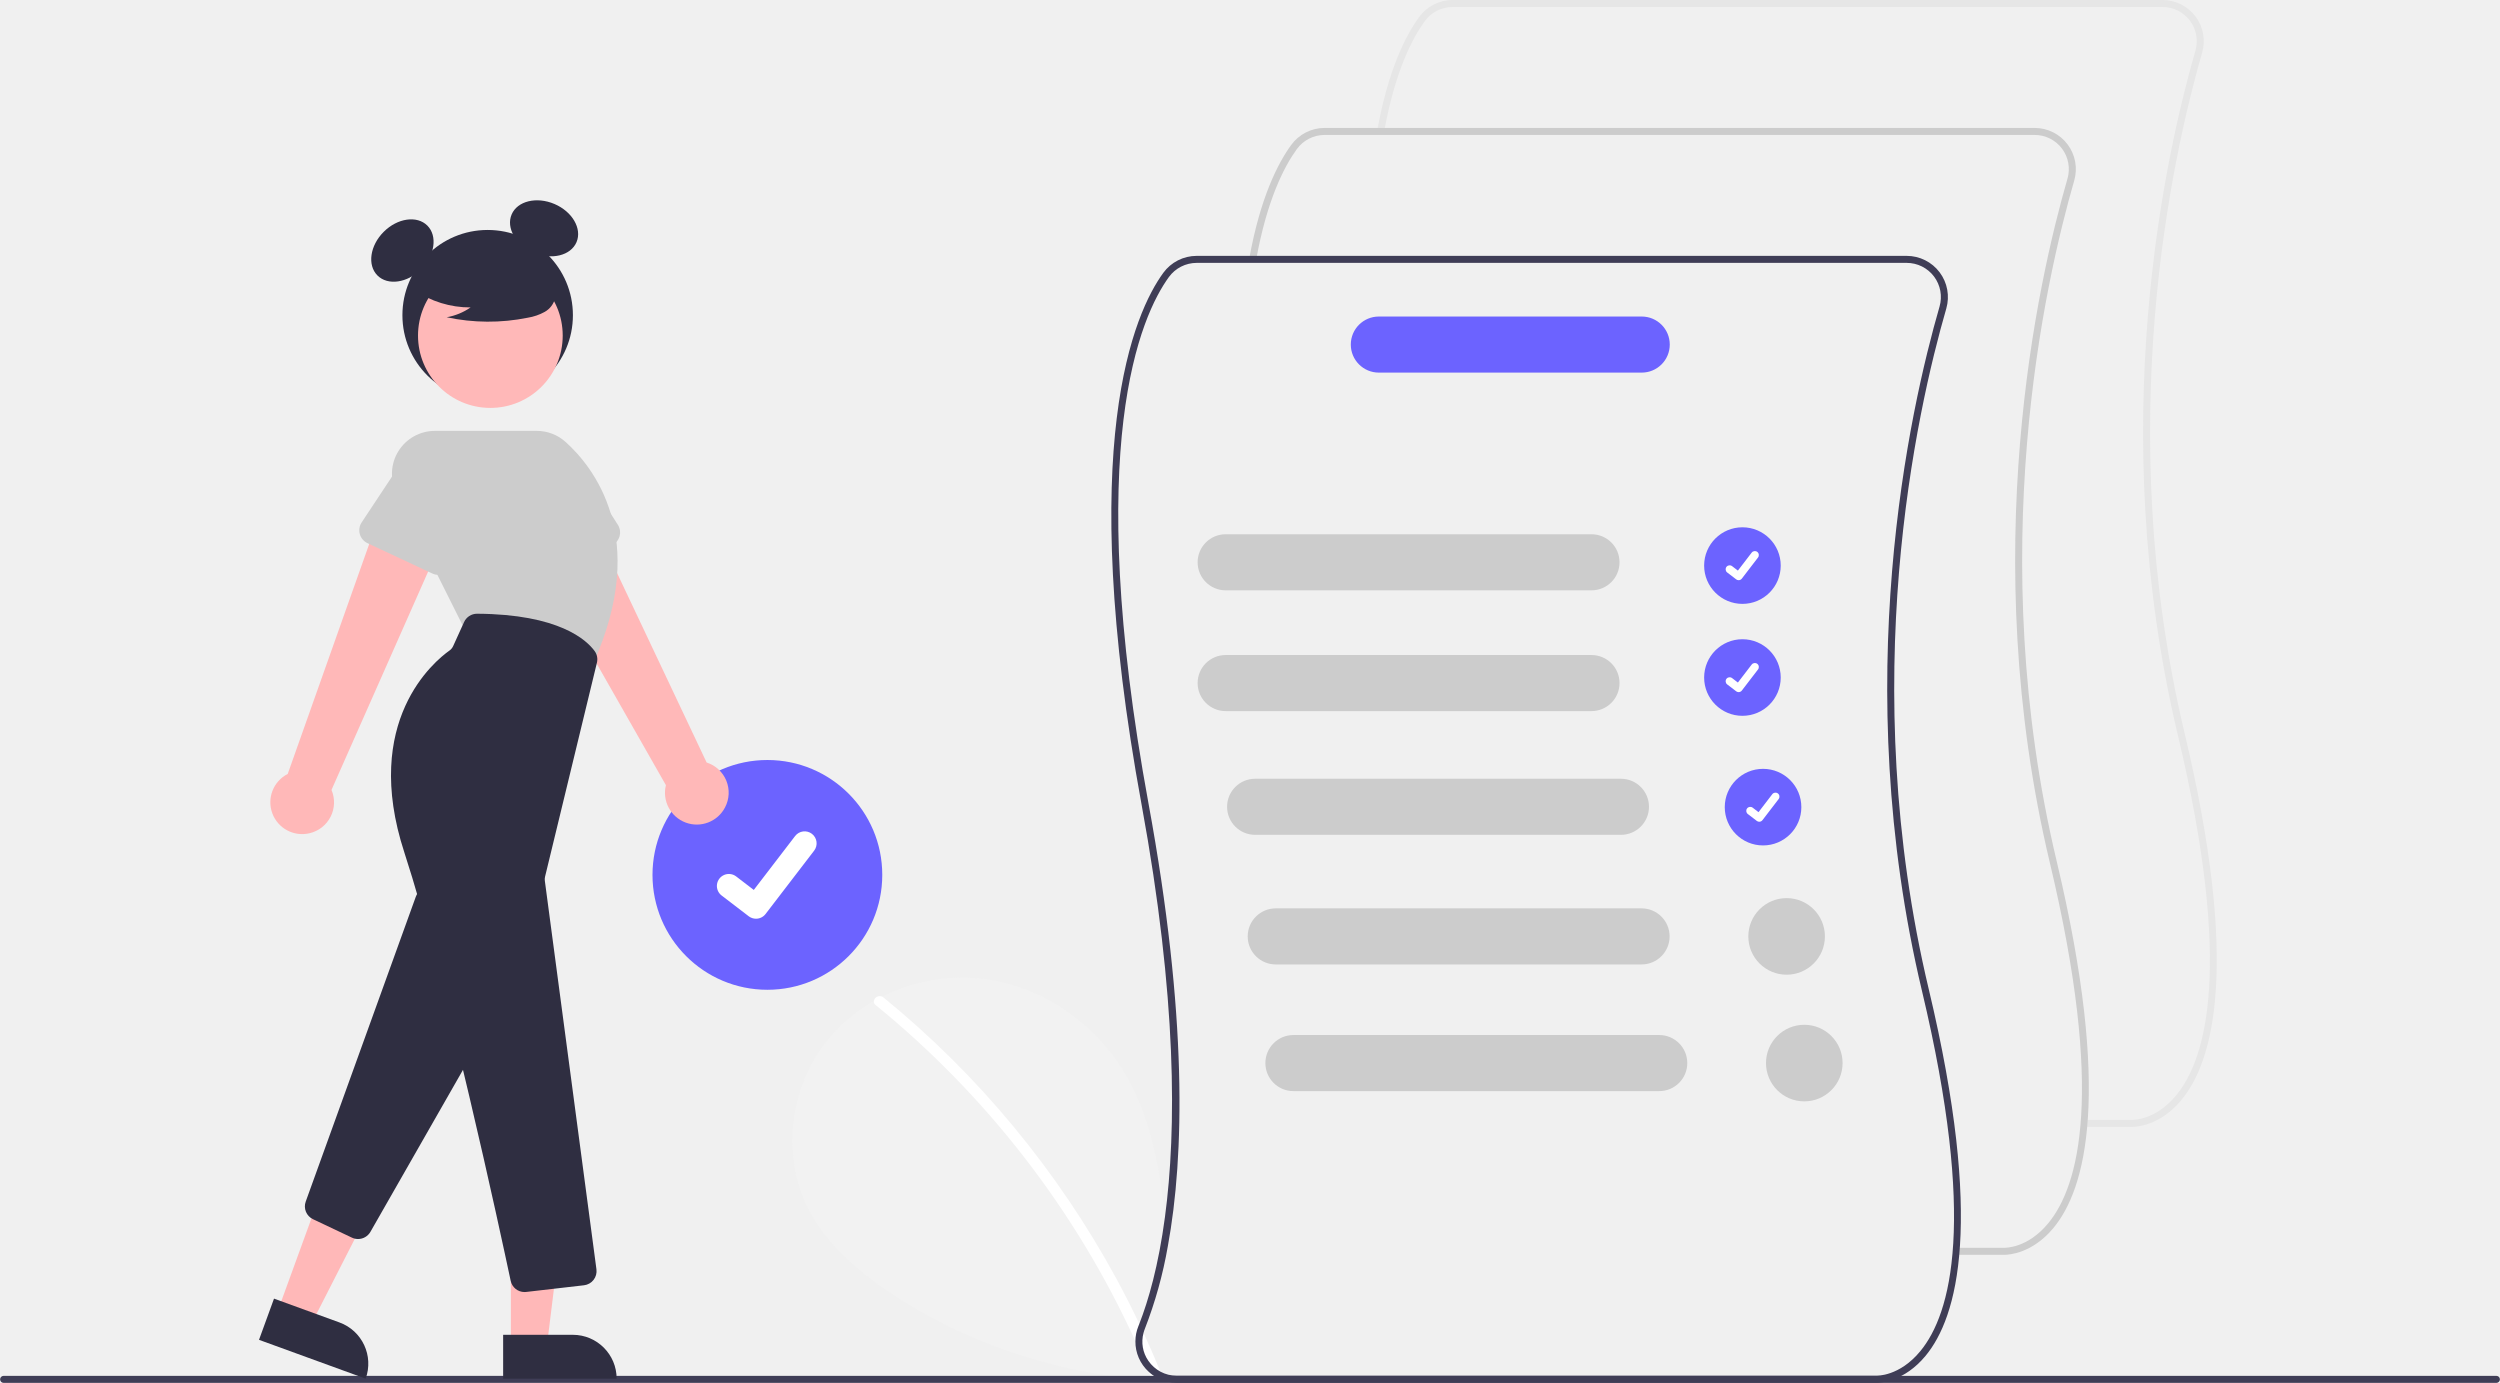
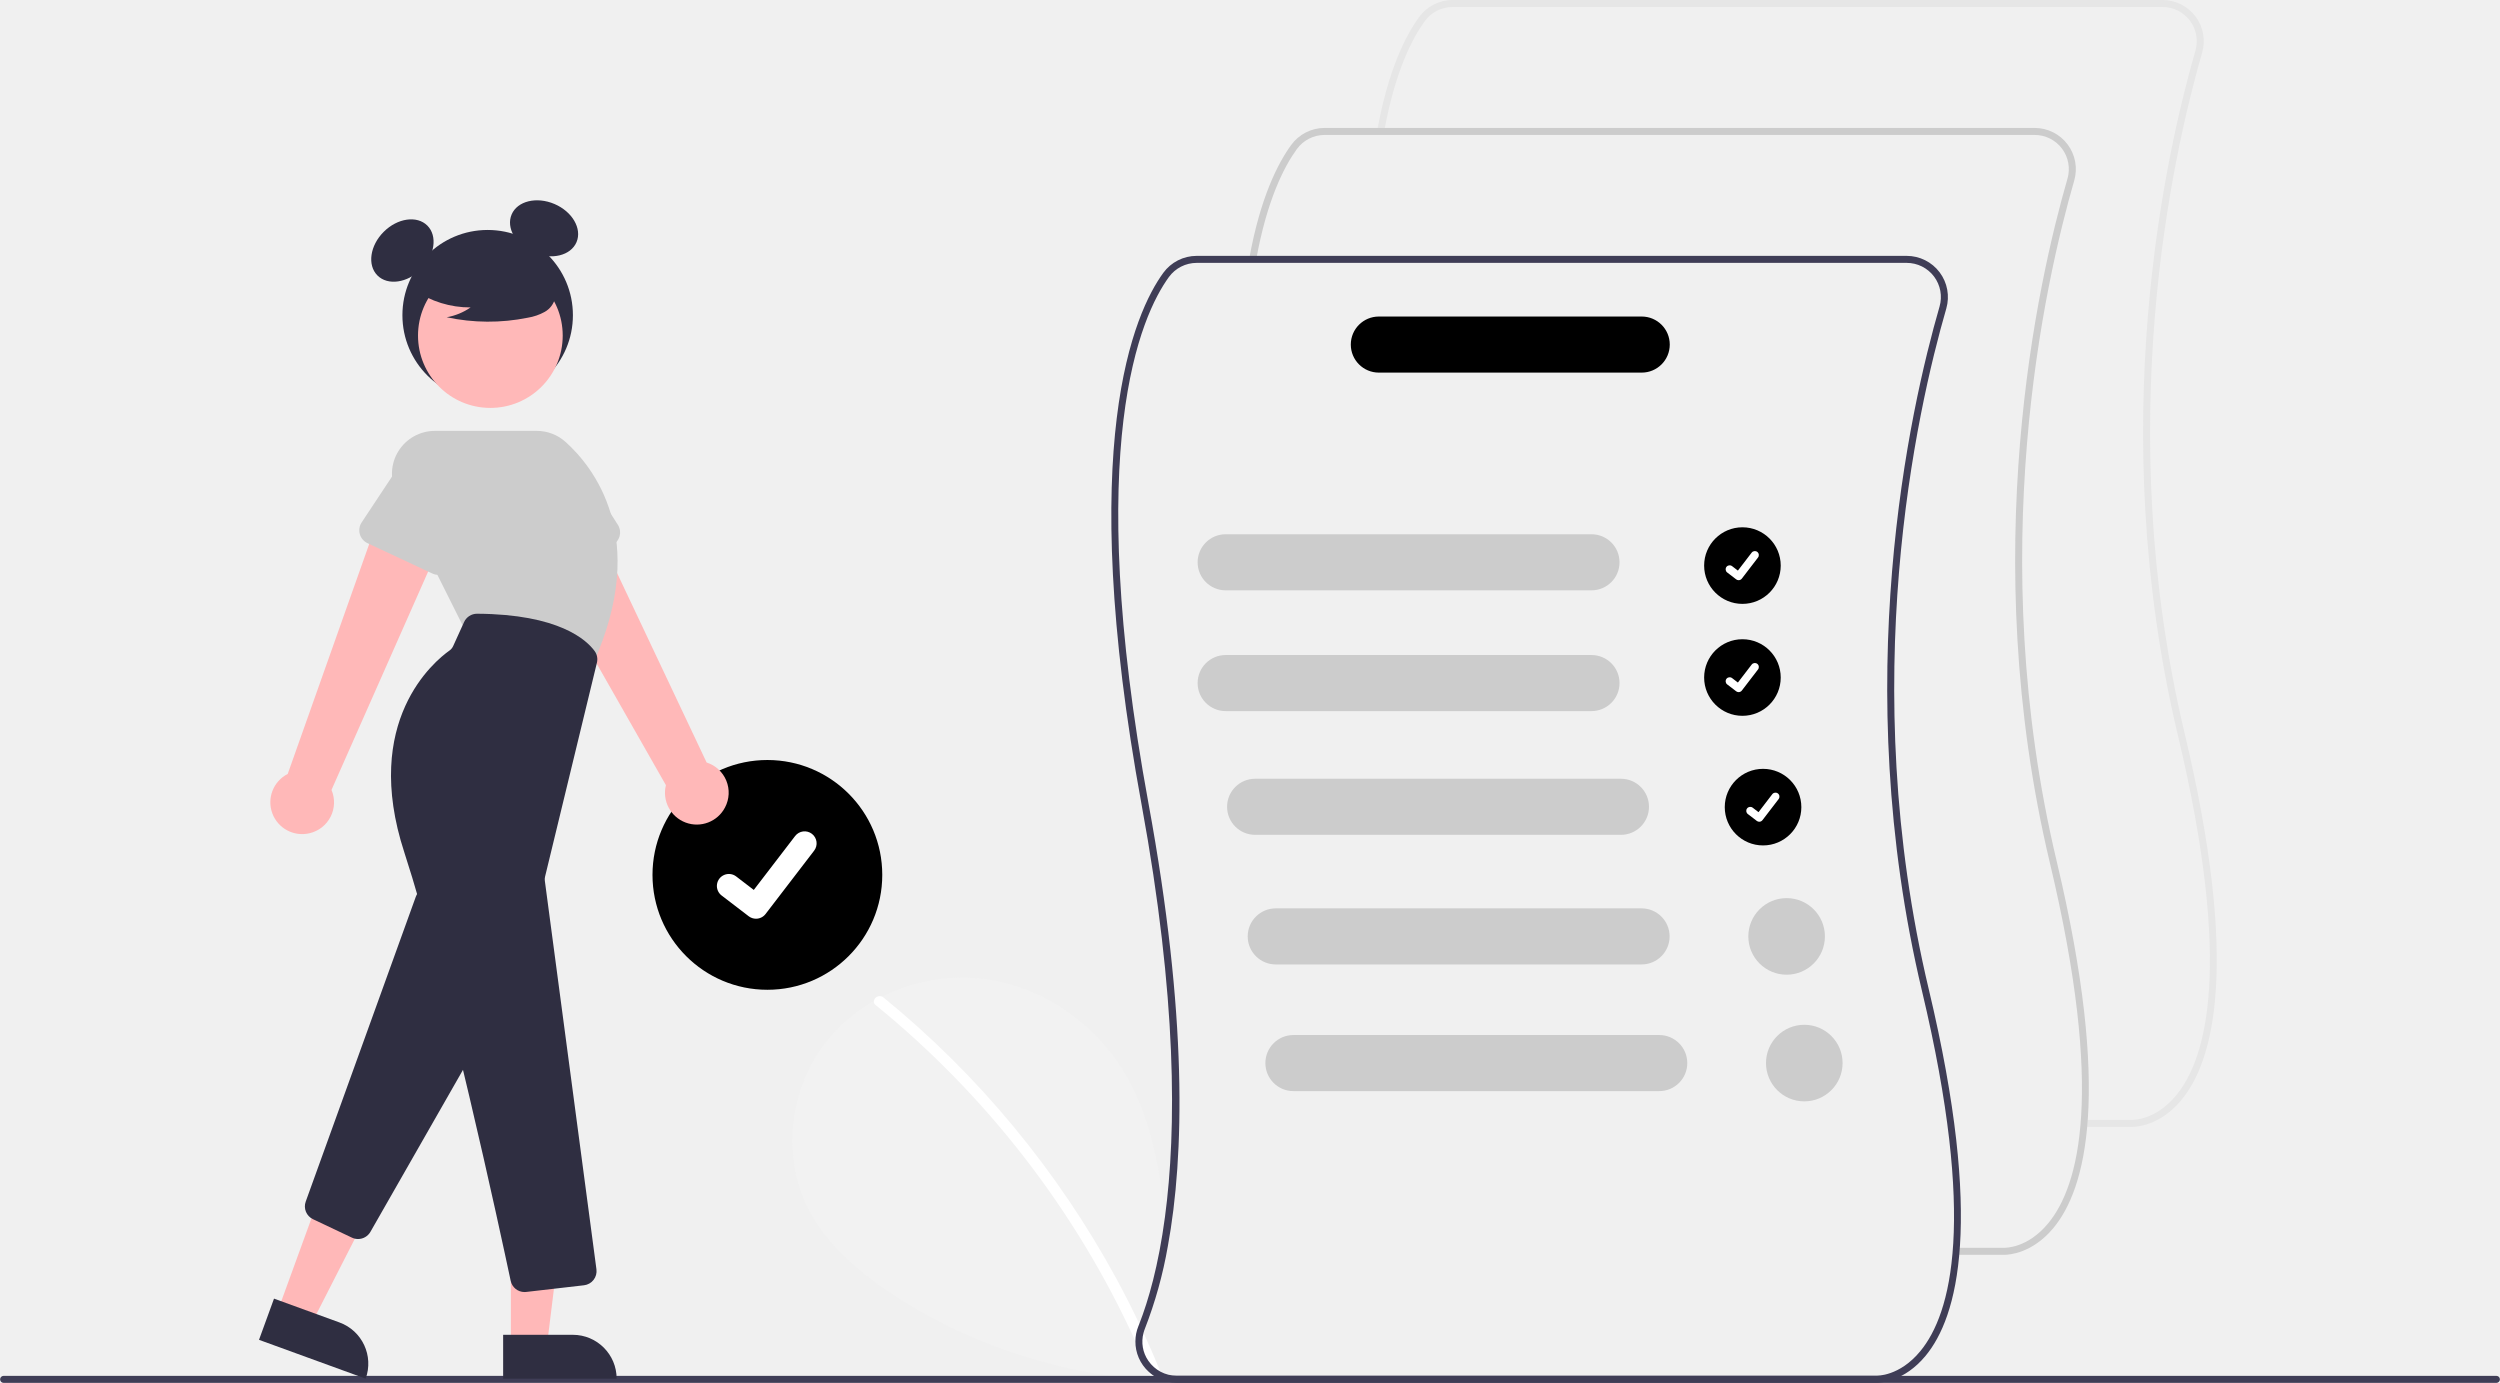
<svg xmlns="http://www.w3.org/2000/svg" data-name="Layer 1" width="848.675" height="469.443" viewBox="0 0 848.675 469.443">
  <path d="M612.366,682.319a207.534,207.534,0,0,1-40.54,1.96c-32.66-1.65-64.78-11.15-92.23-29.01-12.17-7.92-23.78-17.65-30.08-30.72-8.55-17.75-5.56-40.22,6.65-55.68a56.015,56.015,0,0,1,16.14-13.77c.92-.52,1.86-1.02,2.81-1.5a60.557,60.557,0,0,1,33.48-6.13c19.58,2.14,37.65,14.1,48.09,30.81,9.3,14.9,12.54,32.48,14.45,50.1.36,3.32.67,6.65.97,9.96a146.38,146.38,0,0,1-7.81,28.06,9.811,9.811,0,0,0-.44,1.36q3,6.51,5.71,13.14a11.557,11.557,0,0,0,5.53,1.4h37.19Z" transform="translate(-175.6623 -215.2787)" fill="#f2f2f2" />
  <path d="M568.795,683.169a2.033,2.033,0,0,1-2.7-1.06c-.16-.38-.31-.76-.47-1.14q-2.16-5.25-4.53-10.4a316.784,316.784,0,0,0-88.17-114.1,1.478,1.478,0,0,1-.62-1.37,2.032,2.032,0,0,1,2.81-1.5,1.927,1.927,0,0,1,.42.26,317.52,317.52,0,0,1,44.26,43.95,322.504,322.504,0,0,1,34.91,51.66q4.065,7.5,7.72,15.21c.48,1.02.96,2.05,1.43,3.08q3,6.51,5.71,13.14c.03.07.06.15.09.22A1.48,1.48,0,0,1,568.795,683.169Z" transform="translate(-175.6623 -215.2787)" fill="#fff" />
-   <circle cx="260.503" cy="297" r="39" fill="#6c63ff" />
+   <circle cx="260.503" cy="297" r="39" fill="#000000" />
  <path d="M432.3,527.156a4.045,4.045,0,0,1-2.434-.808l-.044-.033-9.165-7.017a4.072,4.072,0,1,1,4.953-6.464l5.937,4.552,14.029-18.296a4.072,4.072,0,0,1,5.709-.754l-.087.118.089-.117a4.076,4.076,0,0,1,.754,5.709l-16.502,21.52A4.074,4.074,0,0,1,432.3,527.156Z" transform="translate(-175.6623 -215.2787)" fill="#fff" />
  <path d="M1023.147,684.721H176.853a1.191,1.191,0,0,1,0-2.381h846.294a1.191,1.191,0,0,1,0,2.381Z" transform="translate(-175.6623 -215.2787)" fill="#3f3d56" />
  <circle cx="165.546" cy="107.005" r="28.94" fill="#2f2e41" />
  <ellipse cx="312.268" cy="300.329" rx="11.975" ry="8.981" transform="translate(-296.5657 93.49262) rotate(-45)" fill="#2f2e41" />
  <ellipse cx="360.359" cy="292.785" rx="8.981" ry="11.975" transform="translate(-226.111 293.8836) rotate(-66.86956)" fill="#2f2e41" />
  <path d="M421.794,489.366A10.743,10.743,0,0,0,415.541,474.126l-41.816-88.459L354.597,399.08l47.119,82.735a10.801,10.801,0,0,0,20.078,7.551Z" transform="translate(-175.6623 -215.2787)" fill="#ffb8b8" />
  <path d="M383.314,400.425l-22.209,9.931a4.817,4.817,0,0,1-6.604-3.096l-6.549-23.353a13.377,13.377,0,0,1,24.456-10.85l13.001,20.382a4.817,4.817,0,0,1-2.095,6.986Z" transform="translate(-175.6623 -215.2787)" fill="#ccc" />
  <path d="M280.747,498.136a10.743,10.743,0,0,0,7.445-14.694l39.602-89.472-22.655-5.706L273.335,478.006a10.801,10.801,0,0,0,7.412,20.13Z" transform="translate(-175.6623 -215.2787)" fill="#ffb8b8" />
  <polygon points="94.289 445.033 105.809 449.227 127.47 406.789 110.467 400.599 94.289 445.033" fill="#ffb8b8" />
  <path d="M264.972,662.263h38.531a0,0,0,0,1,0,0v14.887a0,0,0,0,1,0,0H279.859A14.887,14.887,0,0,1,264.972,662.263v0A0,0,0,0,1,264.972,662.263Z" transform="translate(146.5349 1180.966) rotate(-159.9935)" fill="#2f2e41" />
  <path d="M297.2,635.89a4.774,4.774,0,0,1-2.044-.459l-13.239-6.271a4.799,4.799,0,0,1-2.469-5.99L316.812,519.702a4.817,4.817,0,0,1,8.661-.841l19.762,32.937a4.822,4.822,0,0,1,.052,4.868l-43.887,76.802A4.84,4.84,0,0,1,297.2,635.89Z" transform="translate(-175.6623 -215.2787)" fill="#2f2e41" />
  <circle cx="166.464" cy="113.913" r="24.561" fill="#ffb8b8" />
  <path d="M376.873,440.862,333.385,428.902l-23.13-46.259A14.576,14.576,0,0,1,323.293,361.549h34.599a14.557,14.557,0,0,1,9.73,3.721c9.281,8.315,28.781,32.285,9.439,75.173Z" transform="translate(-175.6623 -215.2787)" fill="#ccc" />
  <path d="M322.433,409.971l-22.033-10.314a4.817,4.817,0,0,1-1.974-7.022l13.39-20.223a13.377,13.377,0,0,1,24.198,11.413l-6.924,23.163a4.817,4.817,0,0,1-6.657,2.982Z" transform="translate(-175.6623 -215.2787)" fill="#ccc" />
  <polygon points="173.428 456.629 185.687 456.629 191.52 409.341 173.425 409.342 173.428 456.629" fill="#ffb8b8" />
  <path d="M346.463,668.404h38.531a0,0,0,0,1,0,0v14.887a0,0,0,0,1,0,0H361.35A14.887,14.887,0,0,1,346.463,668.404v0A0,0,0,0,1,346.463,668.404Z" transform="translate(555.8252 1136.4) rotate(179.9974)" fill="#2f2e41" />
  <path d="M353.719,653.888a4.791,4.791,0,0,1-4.698-3.814c-3.524-16.604-21.826-101.651-36.111-145.459-14.534-44.57,10.218-64.872,15.328-68.489a3.763,3.763,0,0,0,1.253-1.513l3.712-8.166a4.834,4.834,0,0,1,4.397-2.827h.03c27.829.166,37.184,8.939,39.914,12.703a4.761,4.761,0,0,1,.754,3.926l-17.608,72.645a3.75,3.75,0,0,0-.073,1.377L378.136,646.171a4.818,4.818,0,0,1-4.223,5.42l-19.629,2.264A4.923,4.923,0,0,1,353.719,653.888Z" transform="translate(-175.6623 -215.2787)" fill="#2f2e41" />
  <path d="M316.318,313.743a33.405,33.405,0,0,0,19.091,5.9,20.471,20.471,0,0,1-8.114,3.338,67.359,67.359,0,0,0,27.514.155,17.807,17.807,0,0,0,5.76-1.978,7.289,7.289,0,0,0,3.555-4.755c.604-3.449-2.083-6.582-4.876-8.693A35.967,35.967,0,0,0,329.024,301.67c-3.376.873-6.759,2.347-8.951,5.059s-2.843,6.891-.753,9.684Z" transform="translate(-175.6623 -215.2787)" fill="#2f2e41" />
-   <circle cx="591.503" cy="192" r="13" fill="#6c63ff" />
+   <circle cx="591.503" cy="192" r="13" fill="#000000" />
  <path d="M765.877,412.238a1.348,1.348,0,0,1-.811-.269l-.015-.011-3.055-2.339a1.357,1.357,0,1,1,1.651-2.155l1.979,1.517,4.676-6.099a1.357,1.357,0,0,1,1.903-.251l-.029.039.03-.039a1.359,1.359,0,0,1,.251,1.903l-5.501,7.173A1.358,1.358,0,0,1,765.877,412.238Z" transform="translate(-175.6623 -215.2787)" fill="#fff" />
-   <circle cx="591.503" cy="230" r="13" fill="#6c63ff" />
+   <circle cx="591.503" cy="230" r="13" fill="#000000" />
  <path d="M765.877,450.238a1.348,1.348,0,0,1-.811-.269l-.015-.011-3.055-2.339a1.357,1.357,0,1,1,1.651-2.155l1.979,1.517,4.676-6.099a1.357,1.357,0,0,1,1.903-.251l-.029.039.03-.039a1.359,1.359,0,0,1,.251,1.903l-5.501,7.173A1.358,1.358,0,0,1,765.877,450.238Z" transform="translate(-175.6623 -215.2787)" fill="#fff" />
-   <circle cx="598.503" cy="274" r="13" fill="#6c63ff" />
+   <circle cx="598.503" cy="274" r="13" fill="#000000" />
  <path d="M772.877,494.238a1.348,1.348,0,0,1-.811-.269l-.015-.011-3.055-2.339a1.357,1.357,0,1,1,1.651-2.155l1.979,1.517,4.676-6.099a1.357,1.357,0,0,1,1.903-.251l-.029.039.03-.039a1.359,1.359,0,0,1,.251,1.903l-5.501,7.173A1.358,1.358,0,0,1,772.877,494.238Z" transform="translate(-175.6623 -215.2787)" fill="#fff" />
  <path d="M899.521,597.818c-.135,0-.22-.003-.249-.005l-16.14.002v-2.38h16.198c.375.013,8.027.229,15.076-8.325,10.506-12.749,19.133-44.31.573-122.264-24.957-104.821-4.142-197.424,5.966-232.372a11.604,11.604,0,0,0-11.164-14.816H668.747a11.656,11.656,0,0,0-9.399,4.784c-4.282,5.89-10.158,17.205-13.835,37.665l-2.342-.421c3.757-20.904,9.824-32.552,14.252-38.643a14.041,14.041,0,0,1,11.324-5.765H909.781a13.984,13.984,0,0,1,13.451,17.856c-10.056,34.767-30.763,126.89-5.937,231.16,18.821,79.051,9.773,111.295-1.131,124.425C908.971,597.379,901.046,597.818,899.521,597.818Z" transform="translate(-175.6623 -215.2787)" fill="#e6e6e6" />
  <path d="M856.092,641.248c-.135,0-.22-.003-.249-.005l-16.14.002v-2.38h16.198c.377.012,8.027.229,15.076-8.325,10.506-12.749,19.133-44.31.573-122.264-24.957-104.821-4.142-197.424,5.966-232.372a11.604,11.604,0,0,0-11.164-14.816H625.317a11.656,11.656,0,0,0-9.399,4.784c-4.282,5.89-10.158,17.205-13.835,37.665l-2.342-.421c3.757-20.904,9.824-32.552,14.252-38.643a14.041,14.041,0,0,1,11.324-5.765H866.352a13.984,13.984,0,0,1,13.451,17.856c-10.056,34.767-30.763,126.89-5.937,231.16,18.821,79.051,9.773,111.295-1.131,124.425C865.542,640.809,857.617,641.248,856.092,641.248Z" transform="translate(-175.6623 -215.2787)" fill="#ccc" />
  <path d="M830.435,551.159c-24.83-104.27-4.12-196.4,5.94-231.16a13.994,13.994,0,0,0-13.45-17.86H581.886a14.031,14.031,0,0,0-11.32,5.76c-9.73,13.38-29.92,57.75-7.37,180.52,12.06,65.68,11.88,110.46,7.94,139.96-2.21,16.61-5.62,28.37-8.71,36.3l-.33.84a13.639,13.639,0,0,0-1,5.05,13.834,13.834,0,0,0,4.53,10.4,13.243,13.243,0,0,0,3.17,2.2,13.412,13.412,0,0,0,3.03,1.11,13.676,13.676,0,0,0,3.27.39H812.415c.03,0,.11.01.25.01,1.52,0,9.45-.44,16.64-9.1C840.205,662.449,849.255,630.209,830.435,551.159Zm-2.89,122.81c-7.05,8.56-14.7,8.34-15.07,8.33H575.096a11.636,11.636,0,0,1-9.63-5.11,11.367,11.367,0,0,1-1.61-9.43,9.811,9.811,0,0,1,.44-1.36,146.38,146.38,0,0,0,7.81-28.06c5.64-30.75,6.69-78.2-6.57-150.35-22.38-121.86-2.59-165.56,6.95-178.69a11.681,11.681,0,0,1,9.4-4.78H822.925a11.604,11.604,0,0,1,11.16,14.81c-10.11,34.95-30.92,127.56-5.96,232.38C846.685,629.659,838.055,661.219,827.545,673.969Z" transform="translate(-175.6623 -215.2787)" fill="#3f3d56" />
  <path d="M715.925,415.679h-124.186a9.519,9.519,0,1,1,0-19.038h124.186a9.519,9.519,0,1,1,0,19.038Z" transform="translate(-175.6623 -215.2787)" fill="#ccc" />
  <path d="M715.925,456.679h-124.186a9.519,9.519,0,1,1,0-19.038h124.186a9.519,9.519,0,1,1,0,19.038Z" transform="translate(-175.6623 -215.2787)" fill="#ccc" />
  <path d="M725.925,498.679h-124.186a9.519,9.519,0,1,1,0-19.038h124.186a9.519,9.519,0,1,1,0,19.038Z" transform="translate(-175.6623 -215.2787)" fill="#ccc" />
  <path d="M732.925,542.679h-124.186a9.519,9.519,0,1,1,0-19.038h124.186a9.519,9.519,0,1,1,0,19.038Z" transform="translate(-175.6623 -215.2787)" fill="#ccc" />
-   <path d="M732.977,341.769h-89.239a9.519,9.519,0,1,1,0-19.038h89.239a9.519,9.519,0,1,1,0,19.038Z" transform="translate(-175.6623 -215.2787)" fill="#6c63ff" />
+   <path d="M732.977,341.769h-89.239a9.519,9.519,0,1,1,0-19.038h89.239a9.519,9.519,0,1,1,0,19.038Z" transform="translate(-175.6623 -215.2787)" fill="#000000" />
  <circle cx="606.503" cy="317.882" r="13" fill="#ccc" />
  <path d="M738.925,585.679h-124.186a9.519,9.519,0,1,1,0-19.038h124.186a9.519,9.519,0,1,1,0,19.038Z" transform="translate(-175.6623 -215.2787)" fill="#ccc" />
  <circle cx="612.503" cy="360.882" r="13" fill="#ccc" />
</svg>
